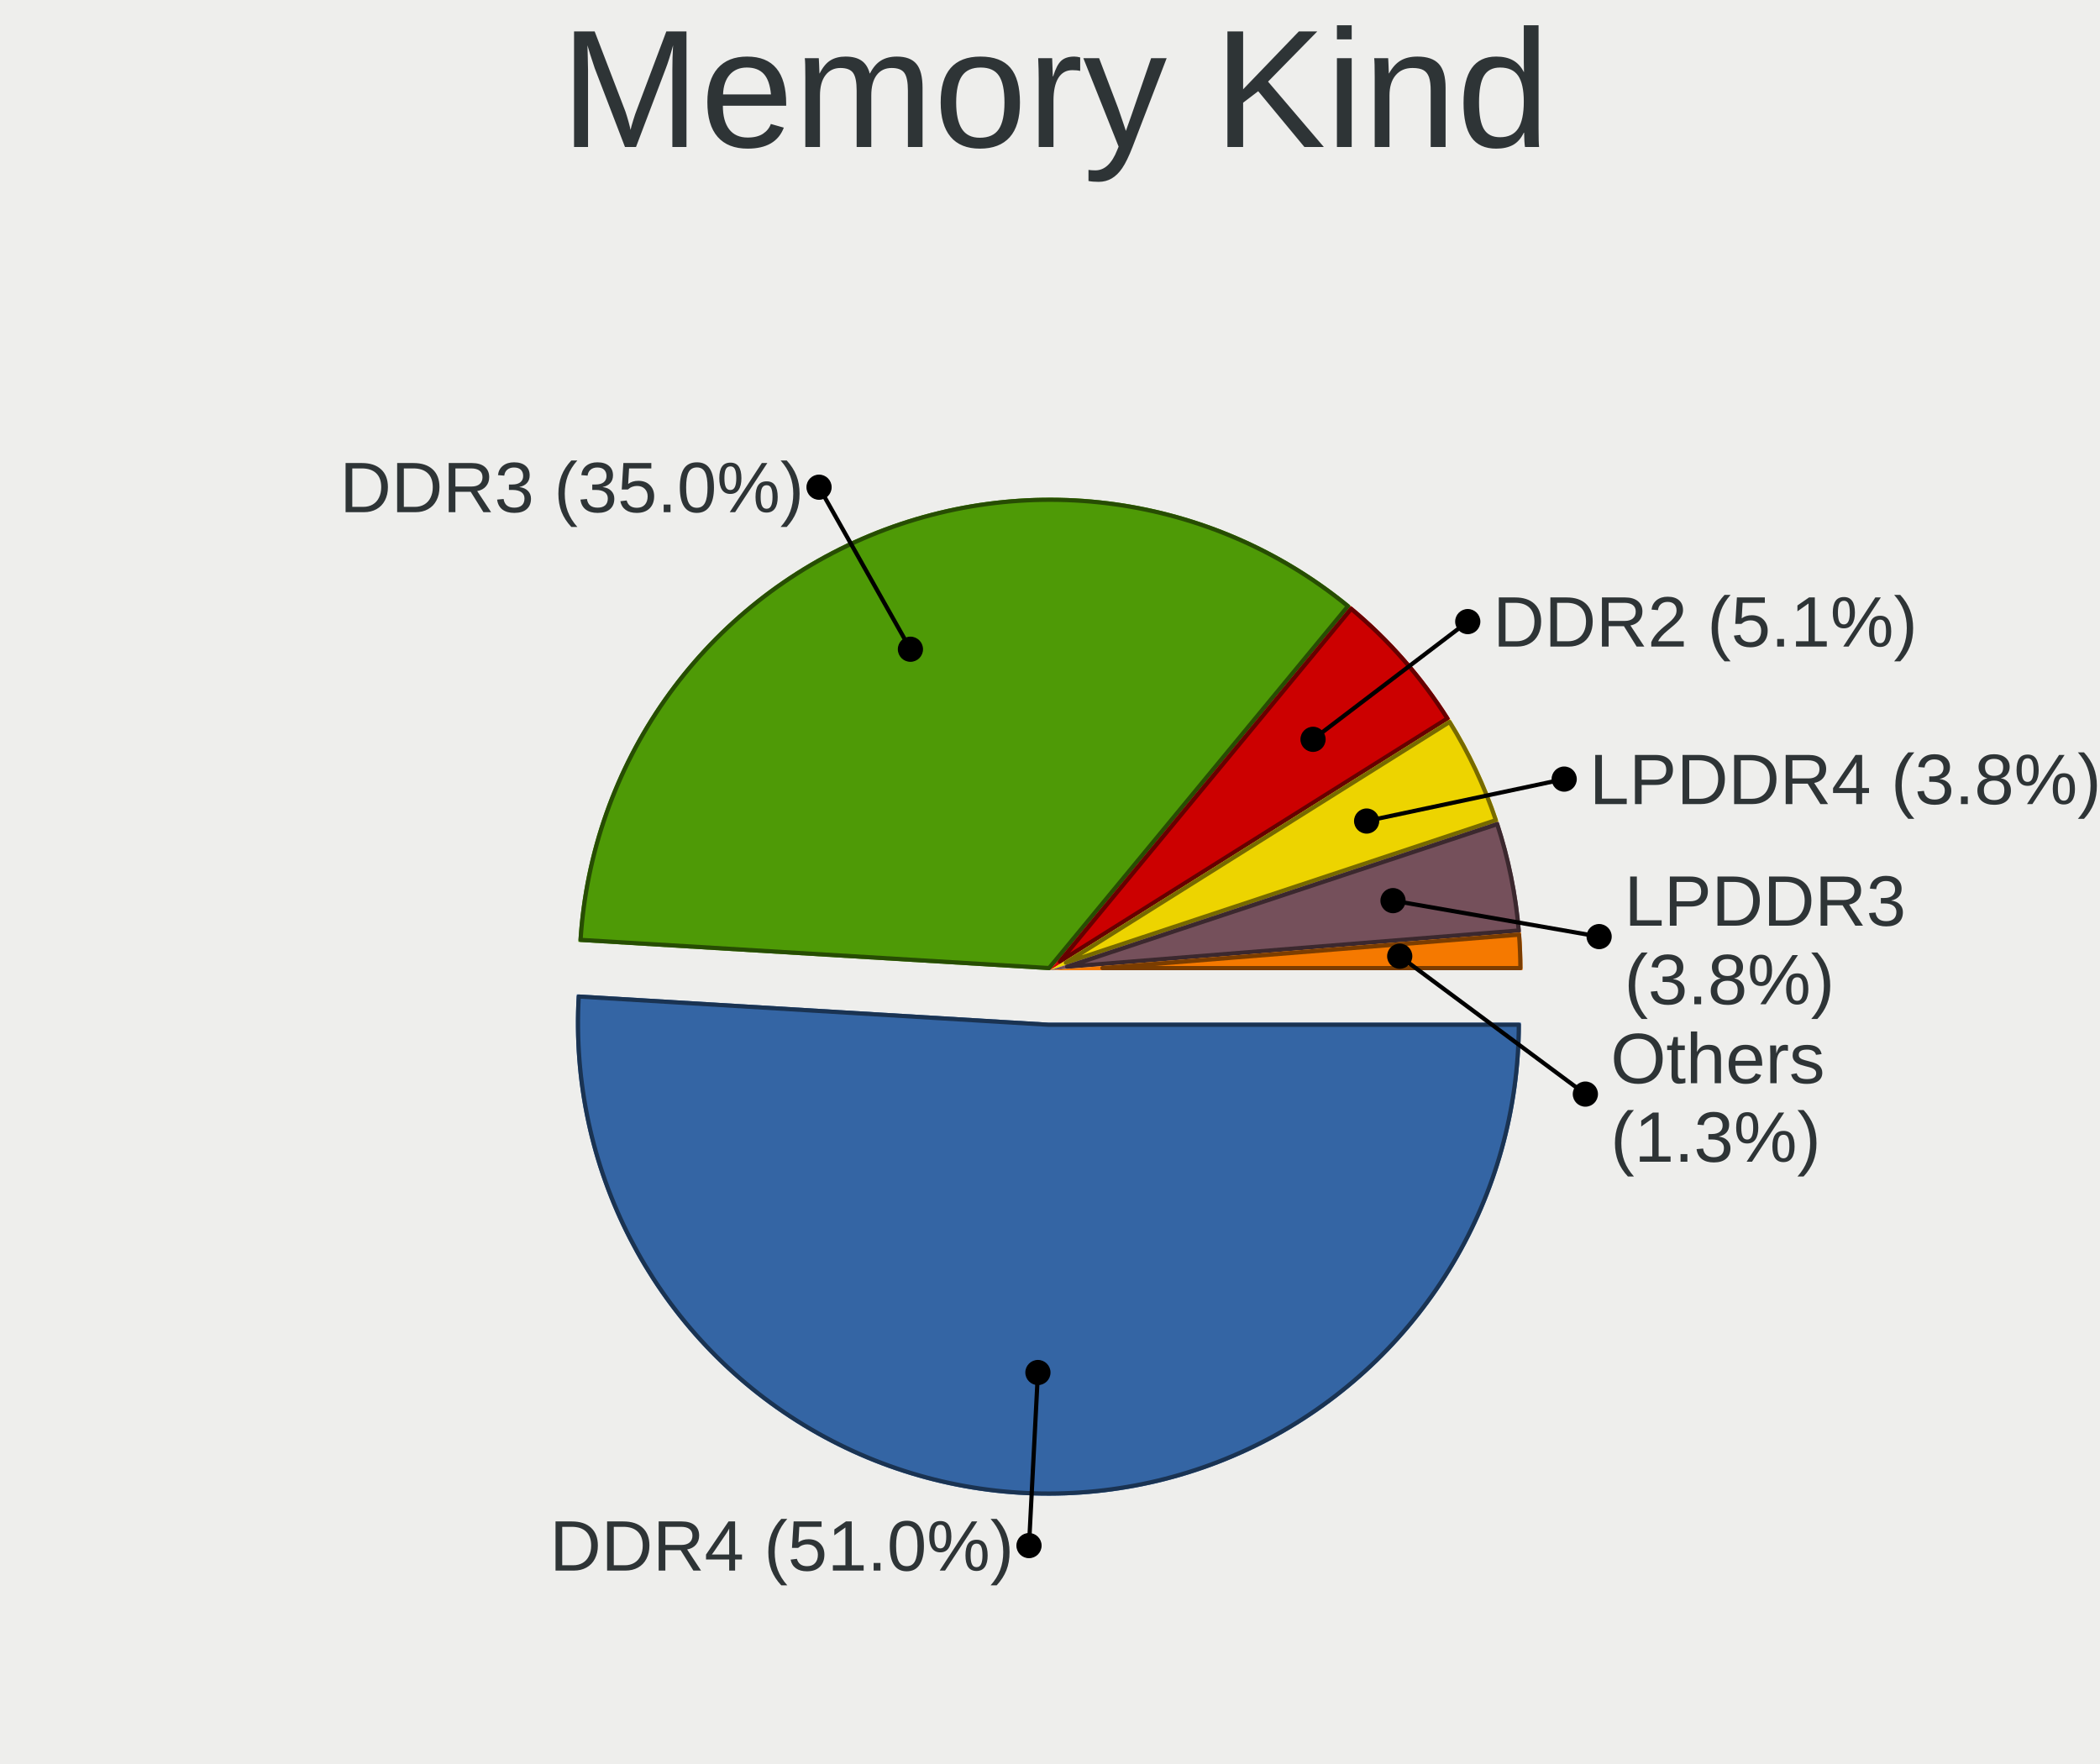
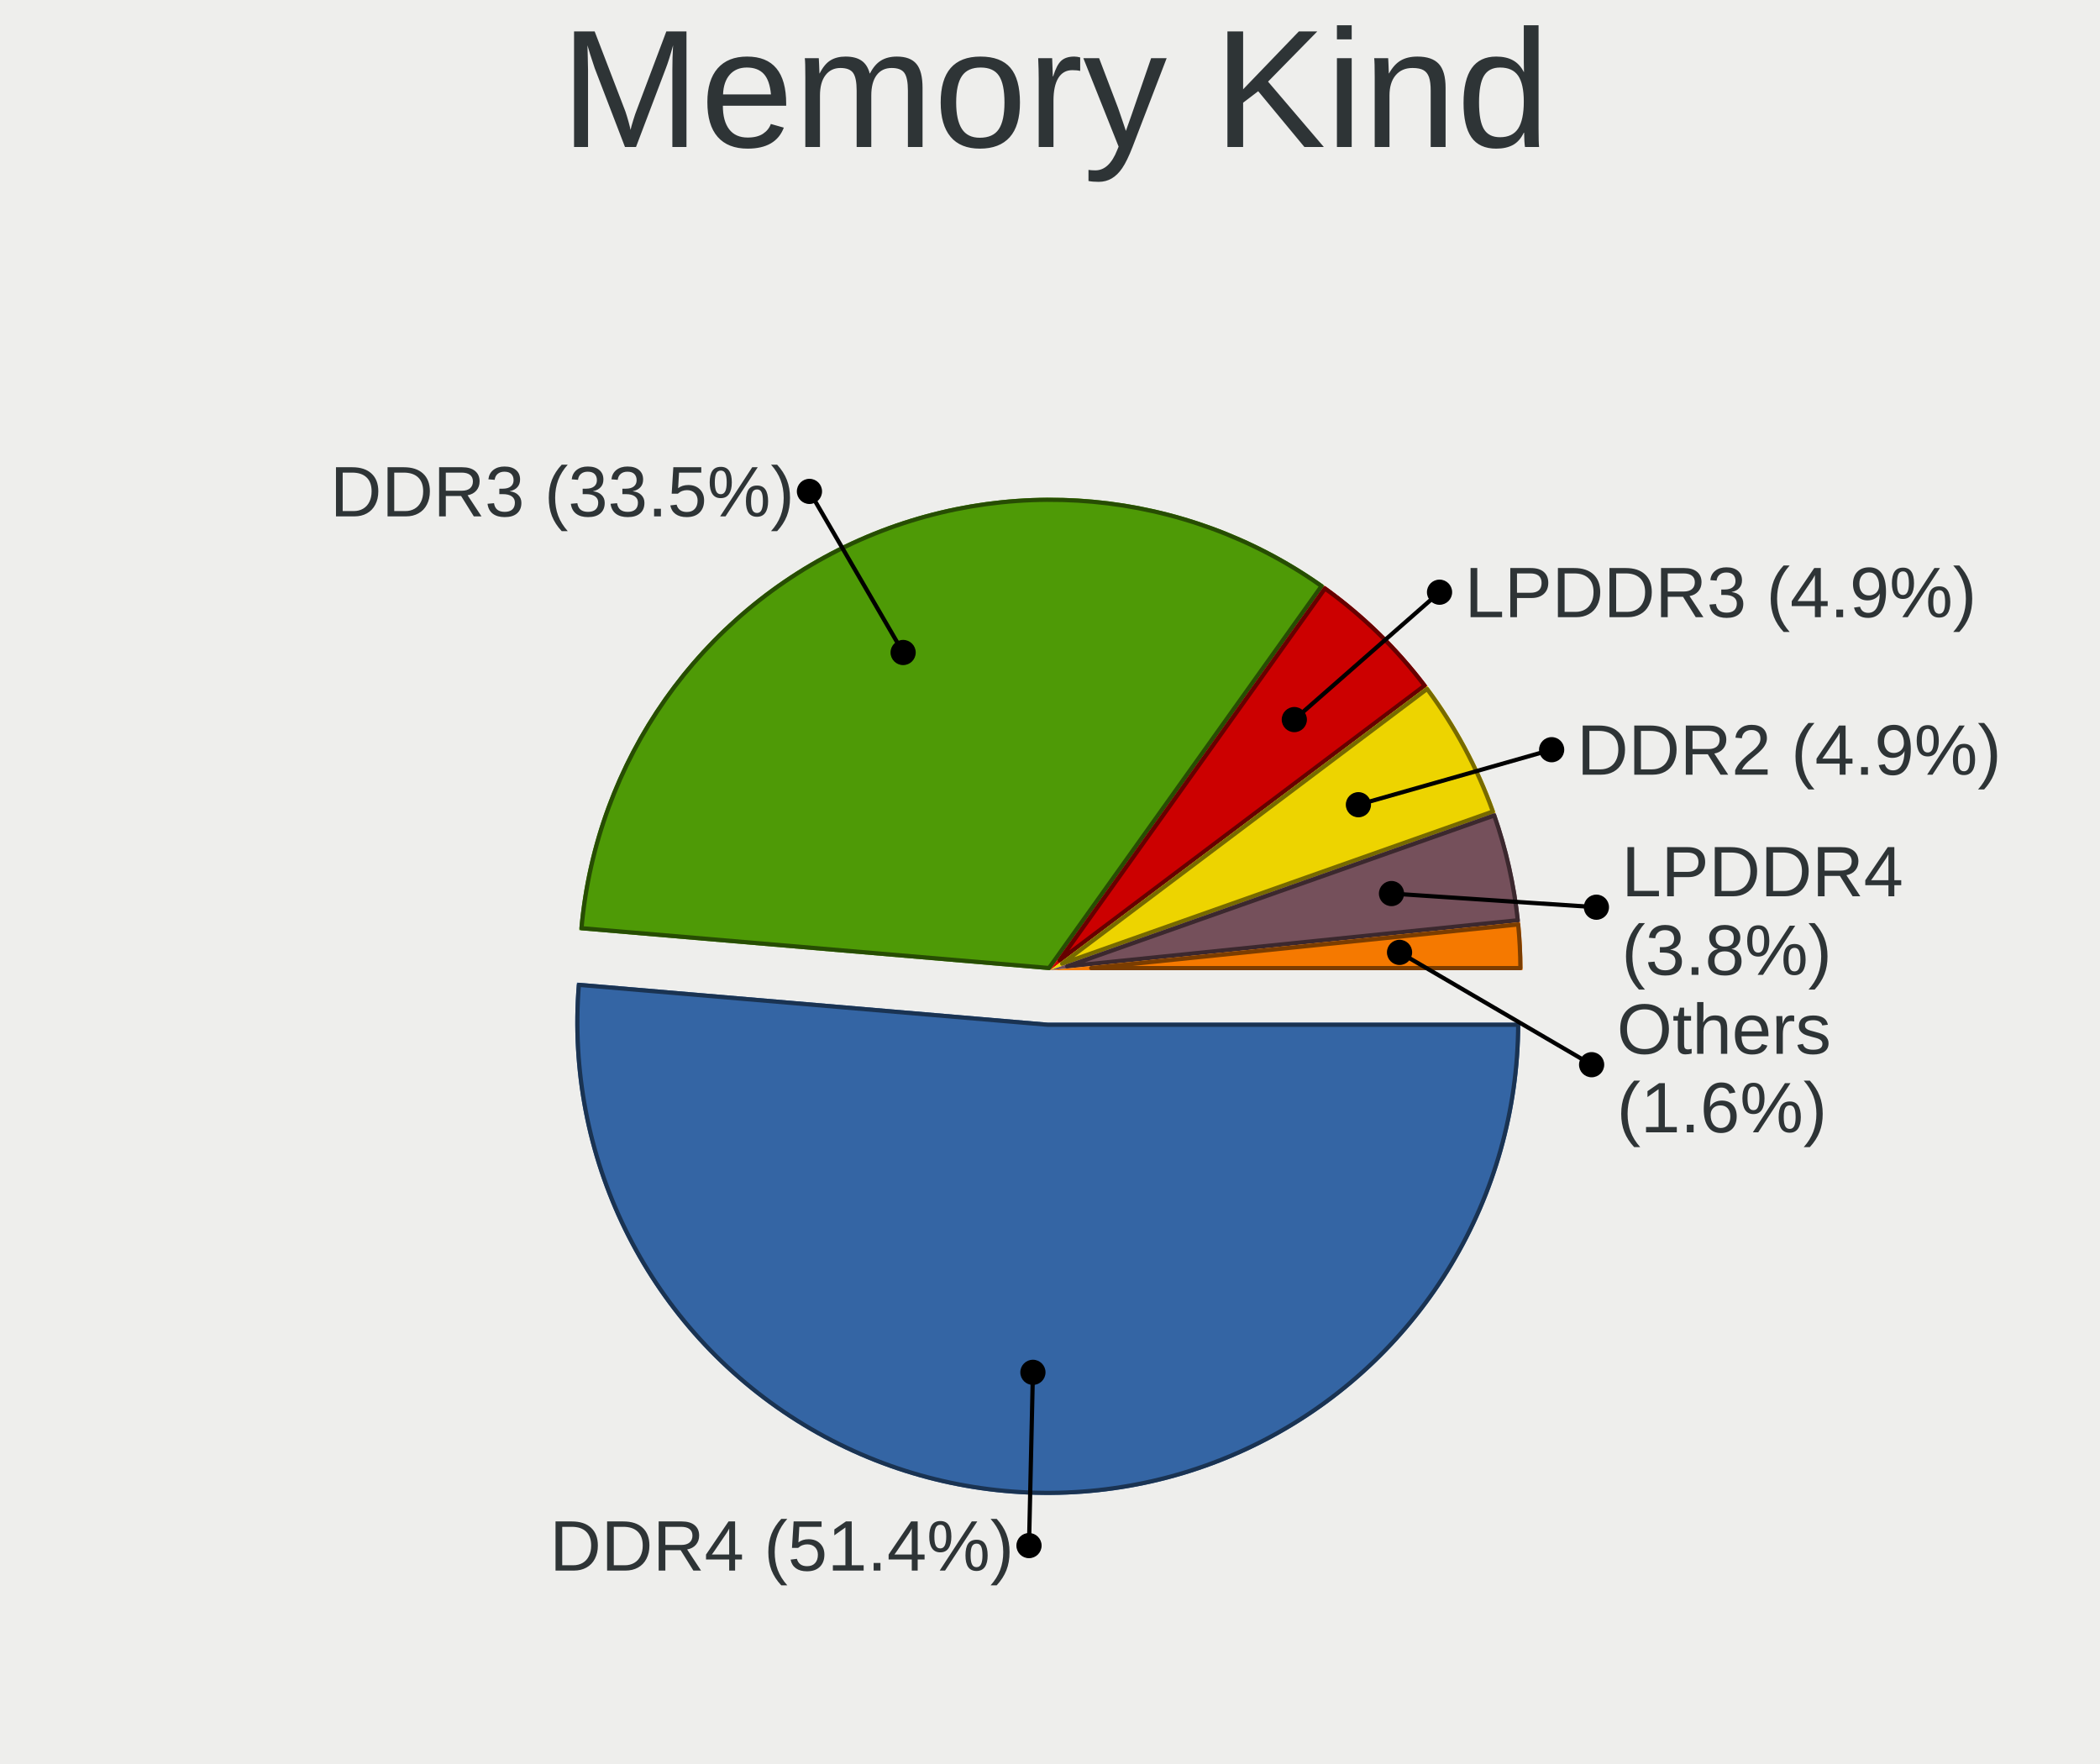
<svg xmlns="http://www.w3.org/2000/svg" width="500" height="420" version="1.0" id="ezcGraph">
  <defs />
  <g id="ezcGraphChart" color-rendering="optimizeQuality" shape-rendering="geometricPrecision" text-rendering="optimizeLegibility">
    <path d=" M 0,420 L 0,0 L 500,0 L 500,420 L 0,420 z " style="fill: #eeeeec; fill-opacity: 1.00; stroke: none;" id="ezcGraphPolygon_1" />
    <path d=" M 0,42 L 0,0 L 500,0 L 500,42 L 0,42 z " style="fill: #000000; fill-opacity: 0.00; stroke: none;" id="ezcGraphPolygon_2" />
-     <path d="M 249.62,243.49 L 362.12,243.49 A 112.50,112.50 0 1,1 137.33,236.75 z" style="fill: #3465a4; fill-opacity: 1.00; stroke: none; cursor: pointer;" id="ezcGraphCircleSector_4" />
-     <path d="M 249.61,243.99 L 361.62,243.99 A 112.00,112.00 0 1,1 137.80,237.27 z" style="fill: none; stroke: #1a3352; stroke-width: 1; stroke-opacity: 1.00; stroke-linecap: round; stroke-linejoin: round;" id="ezcGraphCircleSector_5" />
-     <path d="M 250.00,231.00 L 137.70,224.25 A 112.50,112.50 0 0,1 321.64,144.26 z" style="fill: #4e9a06; fill-opacity: 1.00; stroke: none; cursor: pointer;" id="ezcGraphCircleSector_6" />
-     <path d="M 249.78,230.49 L 138.23,223.78 A 112.00,112.00 0 0,1 320.94,144.33 z" style="fill: none; stroke: #274d03; stroke-width: 1; stroke-opacity: 1.00; stroke-linecap: round; stroke-linejoin: round;" id="ezcGraphCircleSector_7" />
-     <path d="M 250.00,231.00 L 321.64,144.26 A 112.50,112.50 0 0,1 345.30,171.21 z" style="fill: #cc0000; fill-opacity: 1.00; stroke: none; cursor: pointer;" id="ezcGraphCircleSector_8" />
-     <path d="M 252.36,228.93 L 321.71,144.96 A 112.00,112.00 0 0,1 344.61,171.06 z" style="fill: none; stroke: #660000; stroke-width: 1; stroke-opacity: 1.00; stroke-linecap: round; stroke-linejoin: round;" id="ezcGraphCircleSector_9" />
-     <path d="M 250.00,231.00 L 345.30,171.21 A 112.50,112.50 0 0,1 356.78,195.59 z" style="fill: #edd400; fill-opacity: 1.00; stroke: none; cursor: pointer;" id="ezcGraphCircleSector_10" />
-     <path d="M 253.78,229.22 L 345.14,171.90 A 112.00,112.00 0 0,1 356.15,195.28 z" style="fill: none; stroke: #776a00; stroke-width: 1; stroke-opacity: 1.00; stroke-linecap: round; stroke-linejoin: round;" id="ezcGraphCircleSector_11" />
-     <path d="M 250.00,231.00 L 356.78,195.59 A 112.50,112.50 0 0,1 362.14,222.01 z" style="fill: #75505b; fill-opacity: 1.00; stroke: none; cursor: pointer;" id="ezcGraphCircleSector_12" />
-     <path d="M 254.09,230.17 L 356.47,196.23 A 112.00,112.00 0 0,1 361.60,221.55 z" style="fill: none; stroke: #3b282e; stroke-width: 1; stroke-opacity: 1.00; stroke-linecap: round; stroke-linejoin: round;" id="ezcGraphCircleSector_13" />
-     <path d="M 250.00,231.00 L 362.14,222.01 A 112.50,112.50 0 0,1 362.50,231.00 z" style="fill: #f57900; fill-opacity: 1.00; stroke: none;" id="ezcGraphCircleSector_14" />
-     <path d="M 262.49,230.50 L 361.68,222.54 A 112.00,112.00 0 0,1 362.00,230.50 z" style="fill: none; stroke: #7b3d00; stroke-width: 1; stroke-opacity: 1.00; stroke-linecap: round; stroke-linejoin: round;" id="ezcGraphCircleSector_15" />
-     <path d=" M 216.767,154.58 L 195.01,116" style="fill: none; stroke: #000000; stroke-width: 1; stroke-opacity: 1.00; stroke-linecap: round; stroke-linejoin: round;" id="ezcGraphLine_16" />
-     <ellipse cx="216.767" cy="154.58" rx="3" ry="3" style="fill: #000000; fill-opacity: 1.00; stroke: none;" id="ezcGraphCircle_17" />
-     <ellipse cx="195.01" cy="116" rx="3" ry="3" style="fill: #000000; fill-opacity: 1.00; stroke: none;" id="ezcGraphCircle_18" />
-     <path d=" M 247.124,326.79 L 245,368" style="fill: none; stroke: #000000; stroke-width: 1; stroke-opacity: 1.00; stroke-linecap: round; stroke-linejoin: round;" id="ezcGraphLine_20" />
-     <ellipse cx="247.124" cy="326.79" rx="3" ry="3" style="fill: #000000; fill-opacity: 1.00; stroke: none;" id="ezcGraphCircle_21" />
+     <path d="M 249.47,243.49 L 361.97,243.49 A 112.50,112.50 0 1,1 137.37,233.95 z" style="fill: #3465a4; fill-opacity: 1.00; stroke: none; cursor: pointer;" id="ezcGraphCircleSector_4" />
+     <path d="M 249.45,243.99 L 361.47,243.99 A 112.00,112.00 0 1,1 137.83,234.49 z" style="fill: none; stroke: #1a3352; stroke-width: 1; stroke-opacity: 1.00; stroke-linecap: round; stroke-linejoin: round;" id="ezcGraphCircleSector_5" />
+     <path d="M 250.00,231.00 L 137.91,221.46 A 112.50,112.50 0 0,1 315.35,139.43 z" style="fill: #4e9a06; fill-opacity: 1.00; stroke: none; cursor: pointer;" id="ezcGraphCircleSector_6" />
+     <path d="M 249.76,230.48 L 138.45,221.00 A 112.00,112.00 0 0,1 314.65,139.54 z" style="fill: none; stroke: #274d03; stroke-width: 1; stroke-opacity: 1.00; stroke-linecap: round; stroke-linejoin: round;" id="ezcGraphCircleSector_7" />
+     <path d="M 250.00,231.00 L 315.35,139.43 A 112.50,112.50 0 0,1 339.88,163.34 z" style="fill: #cc0000; fill-opacity: 1.00; stroke: none; cursor: pointer;" id="ezcGraphCircleSector_8" />
+     <path d="M 252.29,228.65 L 315.47,140.12 A 112.00,112.00 0 0,1 339.18,163.24 z" style="fill: none; stroke: #660000; stroke-width: 1; stroke-opacity: 1.00; stroke-linecap: round; stroke-linejoin: round;" id="ezcGraphCircleSector_9" />
+     <path d="M 250.00,231.00 L 339.88,163.34 A 112.50,112.50 0 0,1 356.07,193.52 z" style="fill: #edd400; fill-opacity: 1.00; stroke: none; cursor: pointer;" id="ezcGraphCircleSector_10" />
+     <path d="M 252.89,229.45 L 339.78,164.04 A 112.00,112.00 0 0,1 355.44,193.22 z" style="fill: none; stroke: #776a00; stroke-width: 1; stroke-opacity: 1.00; stroke-linecap: round; stroke-linejoin: round;" id="ezcGraphCircleSector_11" />
+     <path d="M 250.00,231.00 L 356.07,193.52 A 112.50,112.50 0 0,1 361.92,219.56 z" style="fill: #75505b; fill-opacity: 1.00; stroke: none; cursor: pointer;" id="ezcGraphCircleSector_12" />
+     <path d="M 254.11,230.08 L 355.77,194.16 A 112.00,112.00 0 0,1 361.37,219.11 z" style="fill: none; stroke: #3b282e; stroke-width: 1; stroke-opacity: 1.00; stroke-linecap: round; stroke-linejoin: round;" id="ezcGraphCircleSector_13" />
+     <path d="M 250.00,231.00 L 361.92,219.56 A 112.50,112.50 0 0,1 362.50,231.00 z" style="fill: #f57900; fill-opacity: 1.00; stroke: none;" id="ezcGraphCircleSector_14" />
+     <path d="M 259.81,230.50 L 361.47,220.11 A 112.00,112.00 0 0,1 362.00,230.50 z" style="fill: none; stroke: #7b3d00; stroke-width: 1; stroke-opacity: 1.00; stroke-linecap: round; stroke-linejoin: round;" id="ezcGraphCircleSector_15" />
+     <path d=" M 215.031,155.358 L 192.726,117" style="fill: none; stroke: #000000; stroke-width: 1; stroke-opacity: 1.00; stroke-linecap: round; stroke-linejoin: round;" id="ezcGraphLine_16" />
+     <ellipse cx="215.031" cy="155.358" rx="3" ry="3" style="fill: #000000; fill-opacity: 1.00; stroke: none;" id="ezcGraphCircle_17" />
+     <ellipse cx="192.726" cy="117" rx="3" ry="3" style="fill: #000000; fill-opacity: 1.00; stroke: none;" id="ezcGraphCircle_18" />
+     <path d=" M 245.933,326.747 L 245,368" style="fill: none; stroke: #000000; stroke-width: 1; stroke-opacity: 1.00; stroke-linecap: round; stroke-linejoin: round;" id="ezcGraphLine_20" />
+     <ellipse cx="245.933" cy="326.747" rx="3" ry="3" style="fill: #000000; fill-opacity: 1.00; stroke: none;" id="ezcGraphCircle_21" />
    <ellipse cx="245" cy="368" rx="3" ry="3" style="fill: #000000; fill-opacity: 1.00; stroke: none;" id="ezcGraphCircle_22" />
-     <path d=" M 312.63,176.028 L 349.467,148" style="fill: none; stroke: #000000; stroke-width: 1; stroke-opacity: 1.00; stroke-linecap: round; stroke-linejoin: round;" id="ezcGraphLine_24" />
-     <ellipse cx="312.63" cy="176.028" rx="3" ry="3" style="fill: #000000; fill-opacity: 1.00; stroke: none;" id="ezcGraphCircle_25" />
-     <ellipse cx="349.467" cy="148" rx="3" ry="3" style="fill: #000000; fill-opacity: 1.00; stroke: none;" id="ezcGraphCircle_26" />
-     <path d=" M 325.388,195.488 L 372.425,185.5" style="fill: none; stroke: #000000; stroke-width: 1; stroke-opacity: 1.00; stroke-linecap: round; stroke-linejoin: round;" id="ezcGraphLine_28" />
-     <ellipse cx="325.388" cy="195.488" rx="3" ry="3" style="fill: #000000; fill-opacity: 1.00; stroke: none;" id="ezcGraphCircle_29" />
-     <ellipse cx="372.425" cy="185.5" rx="3" ry="3" style="fill: #000000; fill-opacity: 1.00; stroke: none;" id="ezcGraphCircle_30" />
-     <path d=" M 331.671,214.436 L 380.744,223" style="fill: none; stroke: #000000; stroke-width: 1; stroke-opacity: 1.00; stroke-linecap: round; stroke-linejoin: round;" id="ezcGraphLine_32" />
-     <ellipse cx="331.671" cy="214.436" rx="3" ry="3" style="fill: #000000; fill-opacity: 1.00; stroke: none;" id="ezcGraphCircle_33" />
-     <ellipse cx="380.744" cy="223" rx="3" ry="3" style="fill: #000000; fill-opacity: 1.00; stroke: none;" id="ezcGraphCircle_34" />
-     <path d=" M 333.267,227.666 L 377.469,260.5" style="fill: none; stroke: #000000; stroke-width: 1; stroke-opacity: 1.00; stroke-linecap: round; stroke-linejoin: round;" id="ezcGraphLine_36" />
-     <ellipse cx="333.267" cy="227.666" rx="3" ry="3" style="fill: #000000; fill-opacity: 1.00; stroke: none;" id="ezcGraphCircle_37" />
-     <ellipse cx="377.469" cy="260.5" rx="3" ry="3" style="fill: #000000; fill-opacity: 1.00; stroke: none;" id="ezcGraphCircle_38" />
+     <path d=" M 308.17,171.329 L 342.747,141" style="fill: none; stroke: #000000; stroke-width: 1; stroke-opacity: 1.00; stroke-linecap: round; stroke-linejoin: round;" id="ezcGraphLine_24" />
+     <ellipse cx="308.17" cy="171.329" rx="3" ry="3" style="fill: #000000; fill-opacity: 1.00; stroke: none;" id="ezcGraphCircle_25" />
+     <ellipse cx="342.747" cy="141" rx="3" ry="3" style="fill: #000000; fill-opacity: 1.00; stroke: none;" id="ezcGraphCircle_26" />
+     <path d=" M 323.431,191.6 L 369.44,178.5" style="fill: none; stroke: #000000; stroke-width: 1; stroke-opacity: 1.00; stroke-linecap: round; stroke-linejoin: round;" id="ezcGraphLine_28" />
+     <ellipse cx="323.431" cy="191.6" rx="3" ry="3" style="fill: #000000; fill-opacity: 1.00; stroke: none;" id="ezcGraphCircle_29" />
+     <ellipse cx="369.44" cy="178.5" rx="3" ry="3" style="fill: #000000; fill-opacity: 1.00; stroke: none;" id="ezcGraphCircle_30" />
+     <path d=" M 331.311,212.752 L 380.097,216" style="fill: none; stroke: #000000; stroke-width: 1; stroke-opacity: 1.00; stroke-linecap: round; stroke-linejoin: round;" id="ezcGraphLine_32" />
+     <ellipse cx="331.311" cy="212.752" rx="3" ry="3" style="fill: #000000; fill-opacity: 1.00; stroke: none;" id="ezcGraphCircle_33" />
+     <ellipse cx="380.097" cy="216" rx="3" ry="3" style="fill: #000000; fill-opacity: 1.00; stroke: none;" id="ezcGraphCircle_34" />
+     <path d=" M 333.225,226.756 L 378.958,253.5" style="fill: none; stroke: #000000; stroke-width: 1; stroke-opacity: 1.00; stroke-linecap: round; stroke-linejoin: round;" id="ezcGraphLine_36" />
+     <ellipse cx="333.225" cy="226.756" rx="3" ry="3" style="fill: #000000; fill-opacity: 1.00; stroke: none;" id="ezcGraphCircle_37" />
+     <ellipse cx="378.958" cy="253.5" rx="3" ry="3" style="fill: #000000; fill-opacity: 1.00; stroke: none;" id="ezcGraphCircle_38" />
    <g id="ezcGraphTextBox_3">
      <path d=" M 132.9,42 L 132.9,0.5 L 367.6,0.5 L 367.6,42 L 132.9,42 z " style="fill: #ffffff; fill-opacity: 0.00; stroke: none;" id="ezcGraphPolygon_40" />
      <text id="ezcGraphTextBox_3_text" x="133.4" text-length="233.2px" y="35" style="font-size: 40px; font-family: 'Arial'; fill: #2e3436; fill-opacity: 1.00; stroke: none;">Memory Kind</text>
    </g>
    <g id="ezcGraphTextBox_19" style=" cursor: pointer;">
-       <path d=" M 80.39,125.5 L 80.39,107 L 190.01,107 L 190.01,125.5 L 80.39,125.5 z " style="fill: #ffffff; fill-opacity: 0.00; stroke: none;" id="ezcGraphPolygon_41" />
-       <text id="ezcGraphTextBox_19_text" x="80.89" text-length="108.12px" y="121.95" style="font-size: 17px; font-family: 'Arial'; fill: #2e3436; fill-opacity: 1.00; stroke: none;">DDR3 (35.0%)</text>
+       <path d=" M 78.106,126.5 L 78.106,108 L 187.726,108 L 187.726,126.5 L 78.106,126.5 z " style="fill: #ffffff; fill-opacity: 0.00; stroke: none;" id="ezcGraphPolygon_41" />
+       <text id="ezcGraphTextBox_19_text" x="78.606" text-length="108.12px" y="122.95" style="font-size: 17px; font-family: 'Arial'; fill: #2e3436; fill-opacity: 1.00; stroke: none;">DDR3 (33.5%)</text>
    </g>
    <g id="ezcGraphTextBox_23" style=" cursor: pointer;">
      <path d=" M 130.38,377.5 L 130.38,359 L 240,359 L 240,377.5 L 130.38,377.5 z " style="fill: #ffffff; fill-opacity: 0.00; stroke: none;" id="ezcGraphPolygon_42" />
-       <text id="ezcGraphTextBox_23_text" x="130.88" text-length="108.12px" y="373.95" style="font-size: 17px; font-family: 'Arial'; fill: #2e3436; fill-opacity: 1.00; stroke: none;">DDR4 (51.0%)</text>
+       <text id="ezcGraphTextBox_23_text" x="130.88" text-length="108.12px" y="373.95" style="font-size: 17px; font-family: 'Arial'; fill: #2e3436; fill-opacity: 1.00; stroke: none;">DDR4 (51.4%)</text>
    </g>
    <g id="ezcGraphTextBox_27" style=" cursor: pointer;">
-       <path d=" M 354.967,157.5 L 354.967,139 L 455.577,139 L 455.577,157.5 L 354.967,157.5 z " style="fill: #ffffff; fill-opacity: 0.00; stroke: none;" id="ezcGraphPolygon_43" />
-       <text id="ezcGraphTextBox_27_text" x="355.467" text-length="99.11px" y="153.95" style="font-size: 17px; font-family: 'Arial'; fill: #2e3436; fill-opacity: 1.00; stroke: none;">DDR2 (5.1%)</text>
+       <path d=" M 348.247,150.5 L 348.247,132 L 466.877,132 L 466.877,150.5 L 348.247,150.5 z " style="fill: #ffffff; fill-opacity: 0.00; stroke: none;" id="ezcGraphPolygon_43" />
+       <text id="ezcGraphTextBox_27_text" x="348.747" text-length="117.13px" y="146.95" style="font-size: 17px; font-family: 'Arial'; fill: #2e3436; fill-opacity: 1.00; stroke: none;">LPDDR3 (4.9%)</text>
    </g>
    <g id="ezcGraphTextBox_31" style=" cursor: pointer;">
-       <path d=" M 377.925,195 L 377.925,176.5 L 496.555,176.5 L 496.555,195 L 377.925,195 z " style="fill: #ffffff; fill-opacity: 0.00; stroke: none;" id="ezcGraphPolygon_44" />
-       <text id="ezcGraphTextBox_31_text" x="378.425" text-length="117.13px" y="191.45" style="font-size: 17px; font-family: 'Arial'; fill: #2e3436; fill-opacity: 1.00; stroke: none;">LPDDR4 (3.8%)</text>
+       <path d=" M 374.94,188 L 374.94,169.5 L 475.55,169.5 L 475.55,188 L 374.94,188 z " style="fill: #ffffff; fill-opacity: 0.00; stroke: none;" id="ezcGraphPolygon_44" />
+       <text id="ezcGraphTextBox_31_text" x="375.44" text-length="99.11px" y="184.45" style="font-size: 17px; font-family: 'Arial'; fill: #2e3436; fill-opacity: 1.00; stroke: none;">DDR2 (4.9%)</text>
    </g>
    <g id="ezcGraphTextBox_35" style=" cursor: pointer;">
-       <path d=" M 386.244,241.05 L 386.244,205.45 L 441.804,205.45 L 441.804,241.05 L 386.244,241.05 z " style="fill: #ffffff; fill-opacity: 0.00; stroke: none;" id="ezcGraphPolygon_45" />
-       <text id="ezcGraphTextBox_35_text" x="386.744" text-length="54.06px" y="220.4" style="font-size: 17px; font-family: 'Arial'; fill: #2e3436; fill-opacity: 1.00; stroke: none;">LPDDR3</text>
-       <text id="ezcGraphTextBox_35_text" x="386.744" text-length="54.06px" y="239.1" style="font-size: 17px; font-family: 'Arial'; fill: #2e3436; fill-opacity: 1.00; stroke: none;">(3.8%)</text>
+       <path d=" M 385.597,234.05 L 385.597,198.45 L 441.157,198.45 L 441.157,234.05 L 385.597,234.05 z " style="fill: #ffffff; fill-opacity: 0.00; stroke: none;" id="ezcGraphPolygon_45" />
+       <text id="ezcGraphTextBox_35_text" x="386.097" text-length="54.06px" y="213.4" style="font-size: 17px; font-family: 'Arial'; fill: #2e3436; fill-opacity: 1.00; stroke: none;">LPDDR4</text>
+       <text id="ezcGraphTextBox_35_text" x="386.097" text-length="54.06px" y="232.1" style="font-size: 17px; font-family: 'Arial'; fill: #2e3436; fill-opacity: 1.00; stroke: none;">(3.8%)</text>
    </g>
    <g id="ezcGraphTextBox_39">
-       <path d=" M 382.969,278.55 L 382.969,242.95 L 438.529,242.95 L 438.529,278.55 L 382.969,278.55 z " style="fill: #ffffff; fill-opacity: 0.00; stroke: none;" id="ezcGraphPolygon_46" />
-       <text id="ezcGraphTextBox_39_text" x="383.469" text-length="54.06px" y="257.9" style="font-size: 17px; font-family: 'Arial'; fill: #2e3436; fill-opacity: 1.00; stroke: none;">Others</text>
-       <text id="ezcGraphTextBox_39_text" x="383.469" text-length="54.06px" y="276.6" style="font-size: 17px; font-family: 'Arial'; fill: #2e3436; fill-opacity: 1.00; stroke: none;">(1.3%)</text>
+       <path d=" M 384.458,271.55 L 384.458,235.95 L 440.018,235.95 L 440.018,271.55 L 384.458,271.55 z " style="fill: #ffffff; fill-opacity: 0.00; stroke: none;" id="ezcGraphPolygon_46" />
+       <text id="ezcGraphTextBox_39_text" x="384.958" text-length="54.06px" y="250.9" style="font-size: 17px; font-family: 'Arial'; fill: #2e3436; fill-opacity: 1.00; stroke: none;">Others</text>
+       <text id="ezcGraphTextBox_39_text" x="384.958" text-length="54.06px" y="269.6" style="font-size: 17px; font-family: 'Arial'; fill: #2e3436; fill-opacity: 1.00; stroke: none;">(1.6%)</text>
    </g>
  </g>
</svg>
